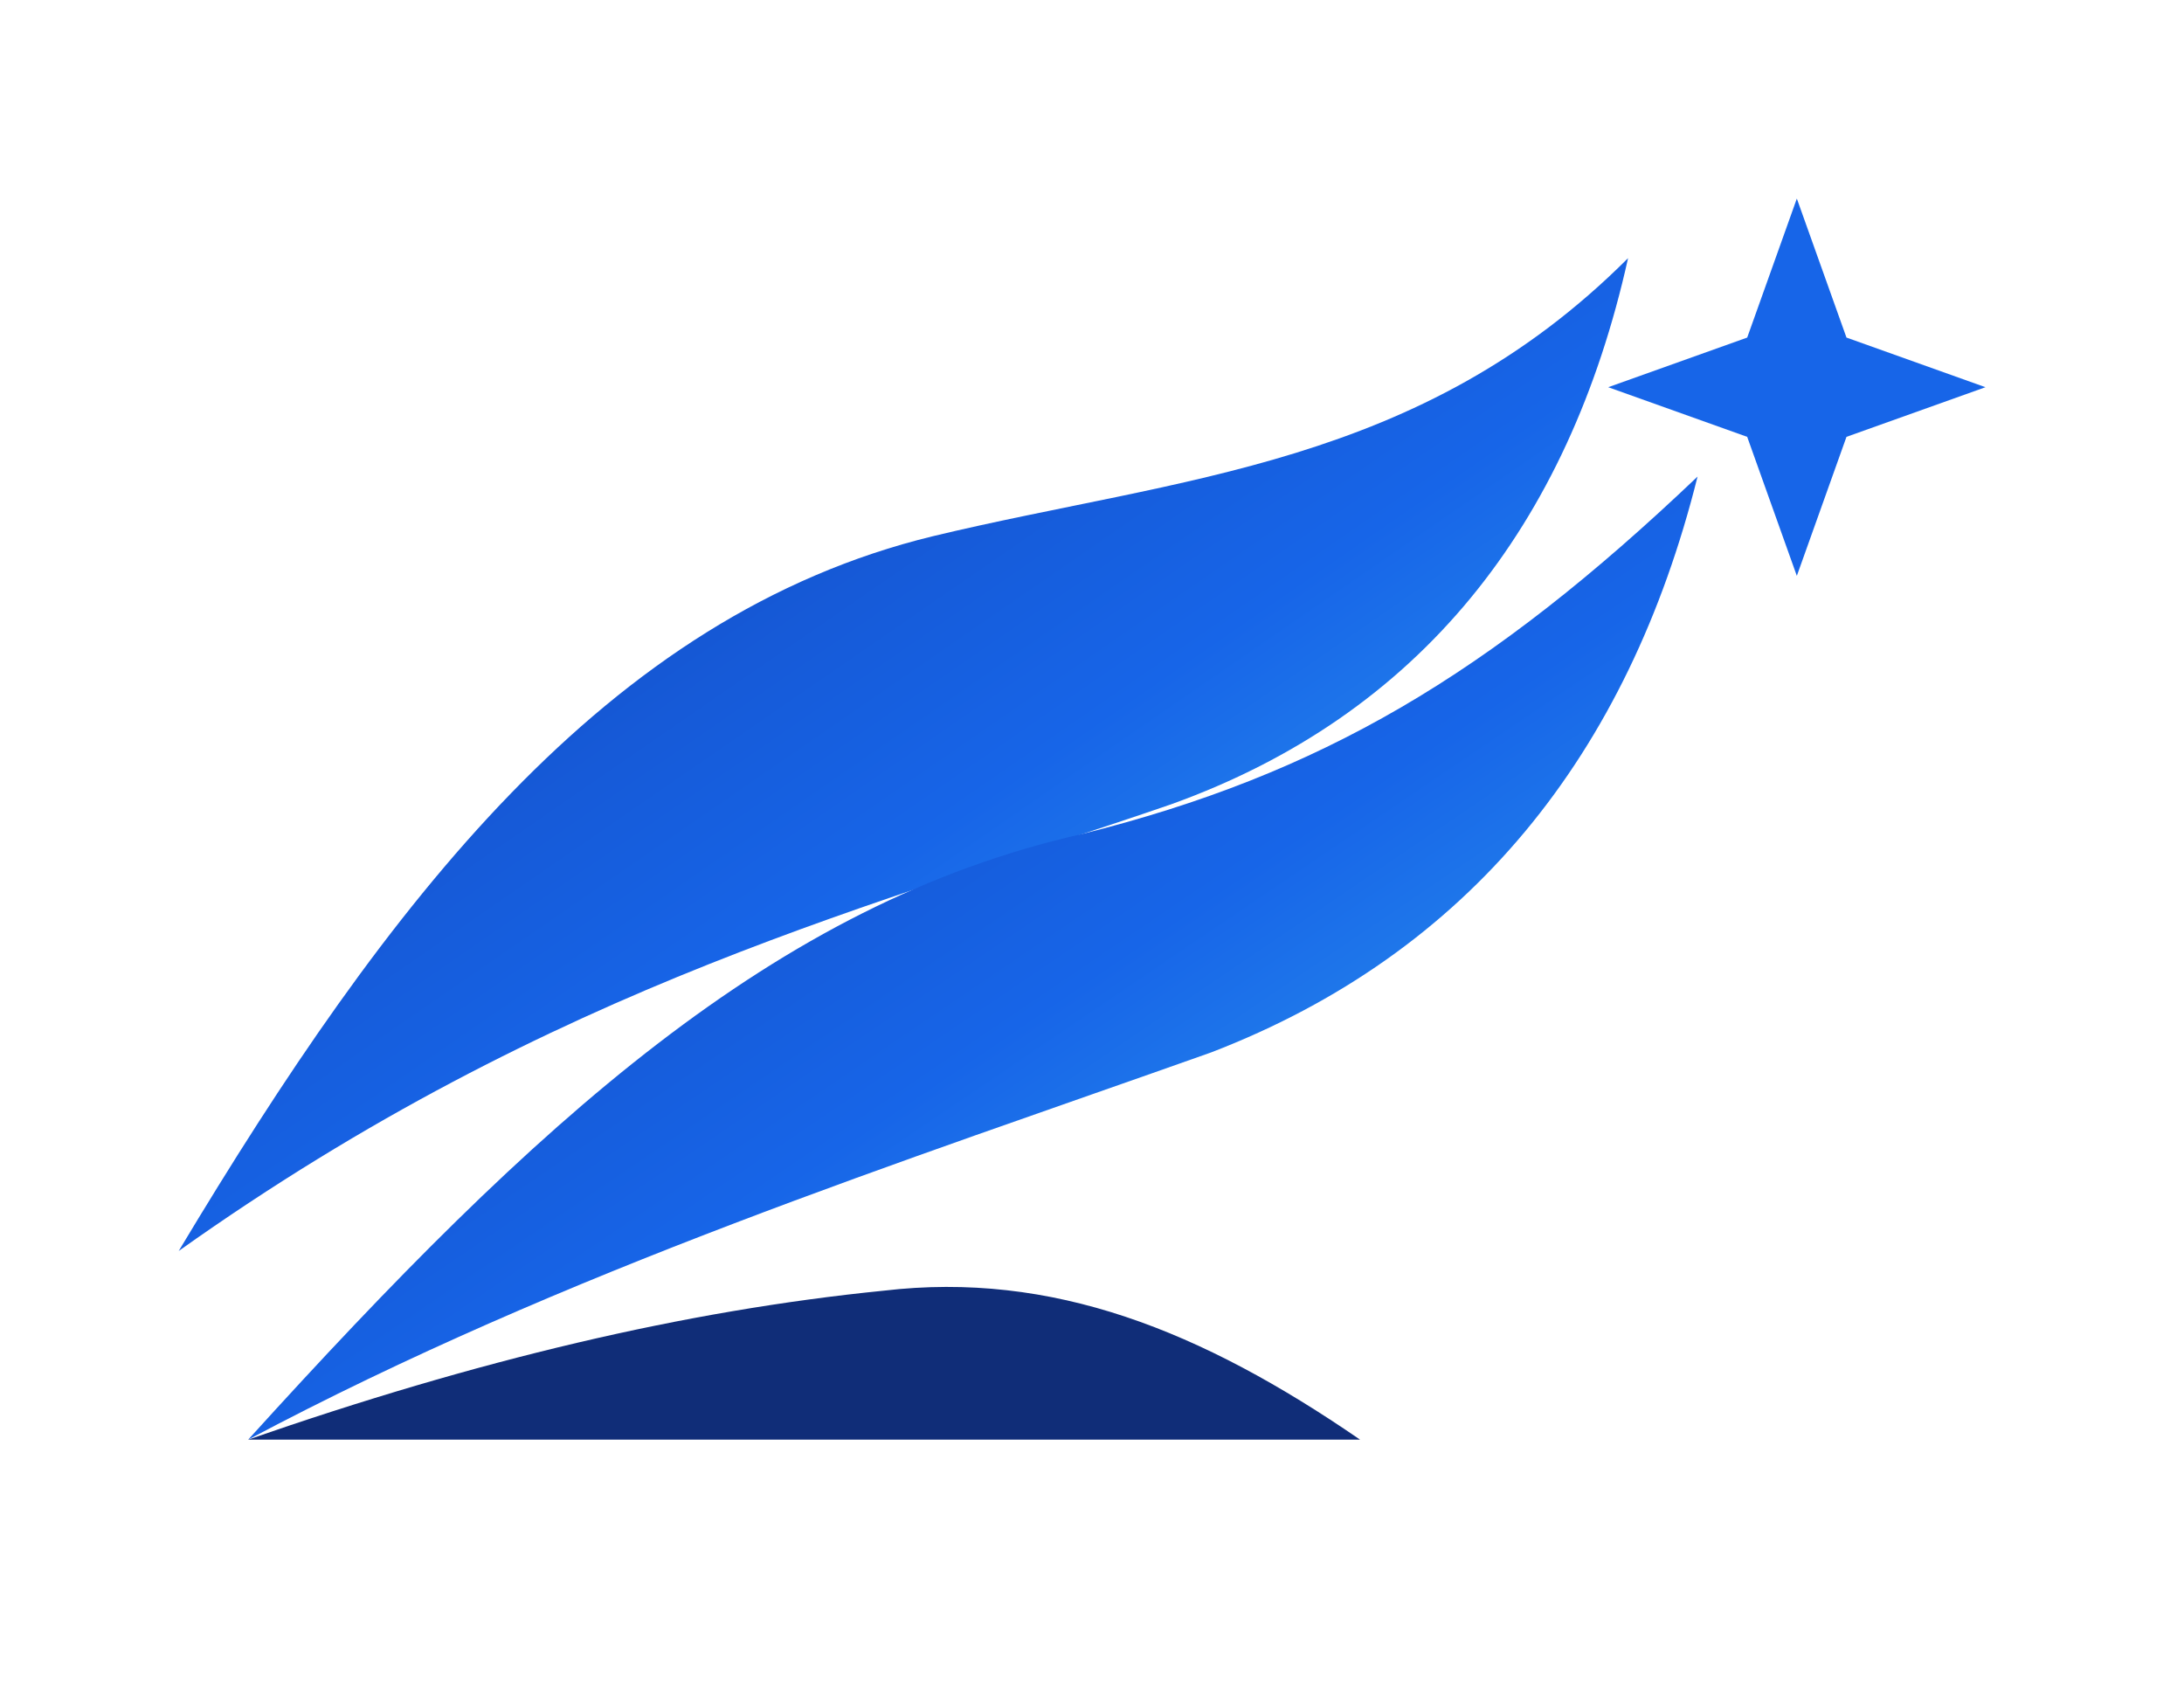
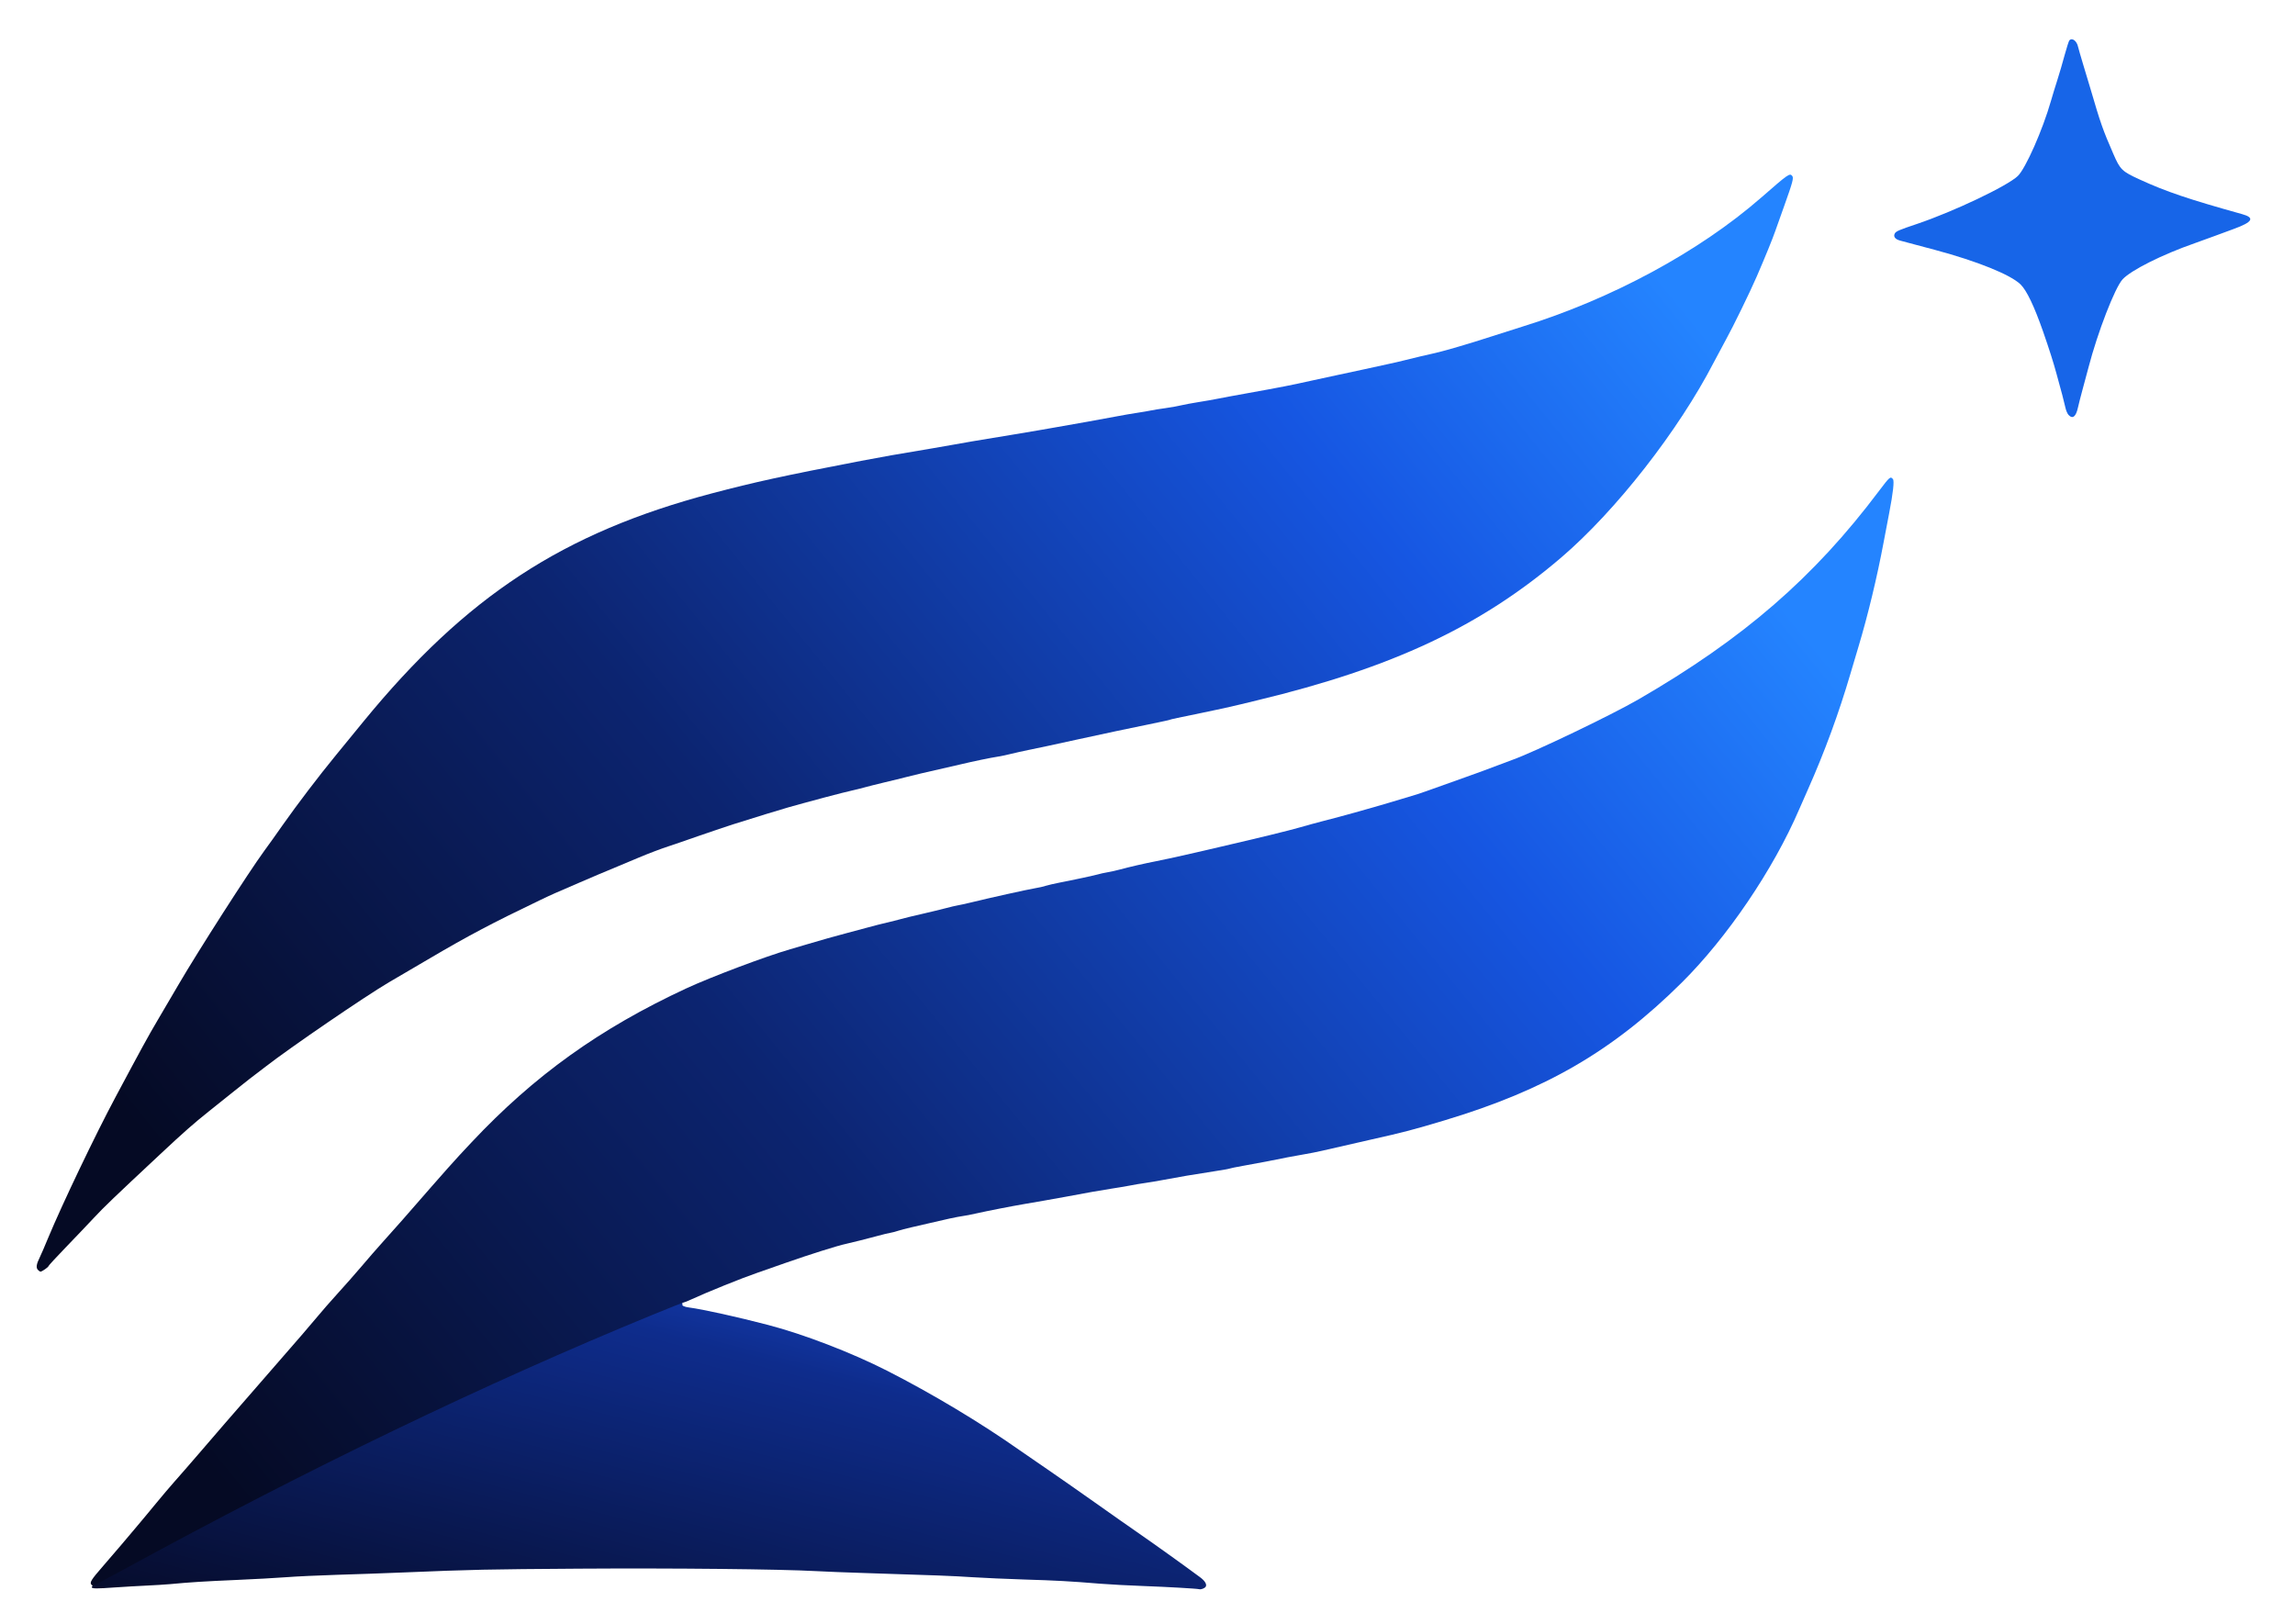
- <svg xmlns="http://www.w3.org/2000/svg" viewBox="0 0 220 170" role="img" aria-label="Simbolo ZEFIRO">
-   <defs>
-     <linearGradient id="blue" x1="0" y1="0" x2="1" y2="1">
-       <stop offset="0" stop-color="#123DAD" />
-       <stop offset="0.55" stop-color="#1765E8" />
-       <stop offset="1" stop-color="#39B8F4" />
-     </linearGradient>
-   </defs>
-   <path d="M18 126 C39 91 61 62 94 54 C119 48 143 47 164 26 C158 53 143 72 118 81 C89 91 56 99 18 126Z" fill="url(#blue)" />
-   <path d="M25 145 C54 113 78 91 109 84 C133 78 150 68 171 48 C164 76 148 96 122 106 C91 117 57 128 25 145Z" fill="url(#blue)" />
-   <path d="M25 145 C48 137 69 132 89 130 C106 128 121 134 137 145Z" fill="#102D78" />
-   <path d="M181 20 L186 34 L200 39 L186 44 L181 58 L176 44 L162 39 L176 34Z" fill="#1765E8" />
+ <svg xmlns="http://www.w3.org/2000/svg" viewBox="135 145 410 290">
+   <g transform="translate(120 130)">
+     <defs>
+       <linearGradient id="zwL" x1="0" y1="0.75" x2="1" y2="0.25">
+         <stop offset="0" stop-color="#050A24" />
+         <stop offset="0.38" stop-color="#0C2470" />
+         <stop offset="0.78" stop-color="#1656E2" />
+         <stop offset="1" stop-color="#2484FF" />
+       </linearGradient>
+       <linearGradient id="zbL" x1="0" y1="1" x2="1" y2="0">
+         <stop offset="0" stop-color="#060C2C" />
+         <stop offset="0.7" stop-color="#0E2C8C" />
+         <stop offset="1" stop-color="#1A4FD8" />
+       </linearGradient>
+     </defs>
+     <path d="M229.25 298.90C228.86 298.79 223.57 298.49 219.25 298.33C216.68 298.24 213.23 298.05 211.58 297.92C206.12 297.47 203.64 297.34 198.00 297.17C194.93 297.07 190.77 296.89 188.75 296.76C185.30 296.53 182.21 296.41 169.17 296.00C166.19 295.91 162.44 295.76 160.83 295.67C154.23 295.31 135.24 295.12 118.42 295.23C101.93 295.34 99.60 295.39 87.00 295.91C83.75 296.04 78.42 296.24 75.17 296.33C71.91 296.43 67.83 296.62 66.08 296.76C64.34 296.89 60.33 297.12 57.17 297.25C51.59 297.49 48.89 297.66 45.42 297.99C44.50 298.07 42.62 298.19 41.25 298.25C39.88 298.31 37.18 298.47 35.26 298.60C29.83 298.97 29.80 299.02 37.25 294.96C69.86 277.15 100.82 262.23 130.73 249.90C135.19 248.06 136.60 247.54 136.77 247.69C136.90 247.79 136.96 247.93 136.92 248.00C136.77 248.23 137.23 248.46 138.08 248.57C140.64 248.91 146.76 250.27 152.17 251.68C158.59 253.35 167.13 256.64 173.50 259.88C181.49 263.95 190.20 269.17 197.17 274.08C197.95 274.62 200.16 276.15 202.08 277.46C204.01 278.78 207.80 281.43 210.50 283.34C213.20 285.26 216.86 287.82 218.62 289.04C221.28 290.88 226.56 294.66 229.39 296.76C230.26 297.40 230.65 298.05 230.40 298.45C230.23 298.73 229.57 298.99 229.25 298.90Z" fill="url(#zbL)" />
+     <path d="M31.37 298.13C30.96 297.72 31.22 297.28 33.46 294.71C34.72 293.26 36.12 291.63 36.58 291.08C37.03 290.53 38.23 289.11 39.25 287.92C40.26 286.72 41.92 284.74 42.92 283.51C43.93 282.28 45.39 280.56 46.17 279.68C46.96 278.80 49.02 276.43 50.75 274.42C54.06 270.56 55.70 268.67 61.52 261.99C68.95 253.47 70.45 251.72 71.73 250.18C72.45 249.30 74.04 247.48 75.26 246.14C76.49 244.80 78.40 242.62 79.52 241.31C80.63 239.99 82.43 237.93 83.52 236.72C84.61 235.52 86.12 233.82 86.88 232.95C95.38 223.21 95.92 222.60 99.24 219.07C110.44 207.15 122.15 198.75 137.58 191.58C141.97 189.54 151.84 185.82 156.17 184.58C156.95 184.35 158.33 183.95 159.25 183.67C161.58 182.97 164.27 182.21 166.42 181.65C167.42 181.39 169.08 180.94 170.08 180.67C171.09 180.39 172.59 180.01 173.42 179.82C174.24 179.63 175.40 179.34 176.00 179.17C176.60 179.00 178.28 178.59 179.75 178.26C181.22 177.92 183.09 177.47 183.92 177.25C184.74 177.03 185.72 176.80 186.08 176.74C186.45 176.68 187.46 176.46 188.33 176.25C191.92 175.37 198.43 173.93 200.00 173.66C200.60 173.57 201.42 173.38 201.83 173.24C202.25 173.11 203.33 172.86 204.25 172.68C206.66 172.22 210.65 171.36 211.24 171.18C211.52 171.09 212.24 170.93 212.83 170.83C213.43 170.73 214.44 170.51 215.08 170.33C216.53 169.93 219.59 169.22 221.58 168.84C223.26 168.51 226.19 167.87 228.83 167.25C229.80 167.02 231.56 166.61 232.75 166.34C239.97 164.67 245.21 163.39 247.25 162.80C248.53 162.43 250.26 161.96 251.08 161.75C254.63 160.86 260.87 159.11 265.17 157.80C266.68 157.34 268.07 156.92 268.25 156.87C268.55 156.79 270.80 155.99 276.92 153.80C277.93 153.44 279.24 152.96 279.83 152.75C280.43 152.54 281.63 152.09 282.50 151.75C283.37 151.42 284.57 150.97 285.17 150.75C289.16 149.32 302.81 142.77 307.68 139.96C326.45 129.10 339.06 118.18 350.70 102.68C352.60 100.16 352.73 100.05 353.17 100.59C353.44 100.91 353.20 103.03 352.50 106.67C352.24 108.00 351.79 110.36 351.50 111.92C350.34 118.11 348.71 124.88 347.00 130.58C346.54 132.14 345.89 134.32 345.56 135.42C343.50 142.43 340.96 149.34 338.00 156.00C337.53 157.05 336.82 158.67 336.42 159.59C331.78 170.37 323.54 182.51 315.42 190.56C303.11 202.76 291.13 209.71 273.08 215.14C267.41 216.84 265.82 217.26 259.92 218.58C258.04 219.00 255.29 219.63 251.17 220.58C250.20 220.80 248.89 221.06 248.25 221.16C247.61 221.26 246.15 221.53 245.00 221.75C243.85 221.98 242.13 222.32 241.17 222.51C240.20 222.70 238.37 223.04 237.10 223.26C235.83 223.49 234.72 223.71 234.65 223.76C234.57 223.81 233.33 224.03 231.88 224.25C228.24 224.81 225.45 225.28 223.00 225.75C221.85 225.97 220.32 226.23 219.58 226.33C218.85 226.43 217.65 226.63 216.92 226.78C216.18 226.92 214.68 227.18 213.58 227.34C211.69 227.63 209.15 228.08 205.17 228.83C204.20 229.01 202.52 229.31 201.42 229.50C200.32 229.69 198.78 229.95 198.00 230.09C195.65 230.49 191.36 231.33 189.50 231.75C188.54 231.97 187.38 232.20 186.92 232.25C186.08 232.36 183.61 232.89 181.00 233.52C180.22 233.71 178.80 234.04 177.83 234.25C176.87 234.47 175.78 234.75 175.42 234.88C175.05 235.01 174.45 235.17 174.08 235.23C173.72 235.29 172.74 235.52 171.92 235.75C170.00 236.27 167.13 236.99 166.17 237.20C164.67 237.51 159.52 239.14 155.33 240.61C153.64 241.21 151.31 242.03 150.17 242.42C147.41 243.37 141.35 245.82 138.46 247.15C137.85 247.43 137.26 247.67 137.16 247.67C137.06 247.67 134.52 248.67 131.53 249.90C101.63 262.17 69.80 277.50 37.14 295.36C34.14 296.99 31.66 298.33 31.63 298.33C31.59 298.33 31.48 298.24 31.37 298.13Z" fill="url(#zwL)" />
+     <path d="M21.76 241.84C21.41 241.46 21.51 240.81 22.08 239.67C22.29 239.25 22.99 237.64 23.63 236.08C26.09 230.16 32.03 217.73 35.63 211.00C40.40 202.07 41.36 200.31 43.16 197.25C44.24 195.42 45.94 192.53 46.93 190.83C50.43 184.84 59.41 170.83 62.21 167.00C62.92 166.04 64.38 164.00 65.45 162.46C68.16 158.62 71.91 153.69 75.00 149.92C76.43 148.17 78.64 145.47 79.91 143.92C98.27 121.50 115.58 110.17 142.17 103.14C149.87 101.11 154.85 100.02 168.83 97.33C172.64 96.60 175.28 96.14 181.58 95.09C182.41 94.95 184.13 94.65 185.42 94.42C187.79 93.99 188.30 93.90 196.33 92.58C198.85 92.16 202.12 91.61 203.58 91.34C205.05 91.07 207.60 90.62 209.25 90.34C210.90 90.05 213.19 89.63 214.33 89.41C215.48 89.19 217.19 88.89 218.14 88.75C219.08 88.61 220.19 88.42 220.60 88.33C221.00 88.24 222.18 88.05 223.21 87.91C224.24 87.76 225.50 87.54 226.00 87.41C226.50 87.29 227.85 87.03 229.00 86.85C230.15 86.67 231.83 86.38 232.75 86.19C233.67 86.01 235.73 85.62 237.33 85.34C244.22 84.10 245.56 83.83 249.25 83.01C250.53 82.72 252.63 82.27 253.92 82.00C255.20 81.73 257.30 81.28 258.58 81.00C259.87 80.71 261.78 80.30 262.83 80.07C263.89 79.85 265.31 79.52 266.00 79.34C266.69 79.16 267.96 78.85 268.83 78.65C272.05 77.93 272.97 77.69 275.55 76.93C277.01 76.51 279.67 75.69 281.47 75.10C283.27 74.52 285.76 73.72 287.00 73.34C302.89 68.42 318.55 59.96 329.60 50.33C334.52 46.03 334.73 45.89 335.18 46.43C335.47 46.78 335.26 47.56 333.79 51.67C333.14 53.45 332.41 55.52 332.16 56.25C331.69 57.62 330.35 60.91 328.83 64.42C327.68 67.08 324.56 73.48 323.34 75.67C322.81 76.63 321.85 78.43 321.20 79.67C314.86 91.94 303.69 106.23 293.92 114.59C279.52 126.90 263.77 134.29 239.67 140.09C238.80 140.29 237.48 140.62 236.75 140.80C235.28 141.17 232.31 141.82 229.75 142.34C225.55 143.20 224.14 143.50 224.02 143.57C223.95 143.61 222.97 143.84 221.82 144.07C217.45 144.96 211.48 146.22 207.17 147.17C203.16 148.06 200.45 148.63 198.67 148.99C197.70 149.19 196.35 149.49 195.67 149.66C194.98 149.84 193.89 150.07 193.25 150.17C191.93 150.37 188.90 151.00 186.42 151.59C184.50 152.04 181.52 152.73 179.58 153.16C178.85 153.33 177.65 153.62 176.92 153.81C176.18 154.00 174.46 154.43 173.08 154.75C171.71 155.08 170.06 155.49 169.42 155.67C168.78 155.85 167.76 156.10 167.17 156.23C165.64 156.56 159.82 158.10 155.83 159.23C154.49 159.61 149.82 161.04 146.00 162.25C145.04 162.55 142.26 163.49 139.83 164.33C137.40 165.18 134.97 166.02 134.42 166.19C133.10 166.62 130.74 167.51 129.00 168.25C128.22 168.58 126.61 169.25 125.42 169.75C124.23 170.24 122.61 170.92 121.83 171.25C121.05 171.59 119.48 172.26 118.33 172.75C114.36 174.45 113.57 174.80 111.42 175.83C102.93 179.90 98.69 182.14 91.75 186.22C88.63 188.05 85.37 189.96 84.50 190.47C80.26 192.96 66.80 202.16 62.42 205.57C61.23 206.49 59.95 207.47 59.58 207.74C59.22 208.01 58.02 208.96 56.92 209.85C55.82 210.75 53.75 212.40 52.33 213.52C49.67 215.64 47.84 217.24 43.57 221.24C35.31 228.96 33.65 230.55 31.80 232.53C30.67 233.74 28.38 236.14 26.71 237.87C25.04 239.60 23.67 241.09 23.67 241.17C23.67 241.35 22.50 242.17 22.24 242.17C22.14 242.17 21.92 242.02 21.76 241.84Z" fill="url(#zwL)" />
+     <path d="M384.54 89.12C384.35 88.92 384.11 88.37 384.01 87.92C383.91 87.46 383.65 86.41 383.43 85.58C383.20 84.76 382.75 83.07 382.41 81.83C381.89 79.88 381.07 77.31 380.00 74.24C378.41 69.70 377.07 66.88 375.97 65.81C374.20 64.07 368.21 61.66 360.75 59.66C359.65 59.37 357.93 58.91 356.92 58.64C355.91 58.37 354.81 58.08 354.49 57.99C353.56 57.75 353.20 57.26 353.51 56.70C353.73 56.31 354.26 56.08 357.51 54.99C364.00 52.80 373.59 48.24 375.47 46.45C376.88 45.10 379.93 38.19 381.41 33.00C381.66 32.13 382.16 30.48 382.53 29.34C382.89 28.20 383.49 26.19 383.84 24.86C384.20 23.54 384.58 22.36 384.68 22.23C385.16 21.66 386.03 22.30 386.25 23.38C386.32 23.68 386.74 25.15 387.20 26.67C387.66 28.18 388.21 30.04 388.44 30.79C390.27 37.06 390.68 38.21 392.55 42.50C393.77 45.31 394.09 45.62 397.24 47.06C401.95 49.23 406.12 50.63 415.51 53.24C417.89 53.89 417.47 54.66 414.06 55.90C412.97 56.30 411.33 56.90 410.42 57.24C409.50 57.58 408.00 58.12 407.08 58.45C401.24 60.49 395.71 63.27 394.20 64.90C392.82 66.40 389.73 74.39 388.10 80.67C387.87 81.54 387.41 83.26 387.07 84.50C386.73 85.74 386.35 87.24 386.22 87.83C385.86 89.45 385.27 89.91 384.54 89.12Z" fill="#1765E8" />
+   </g>
</svg>
